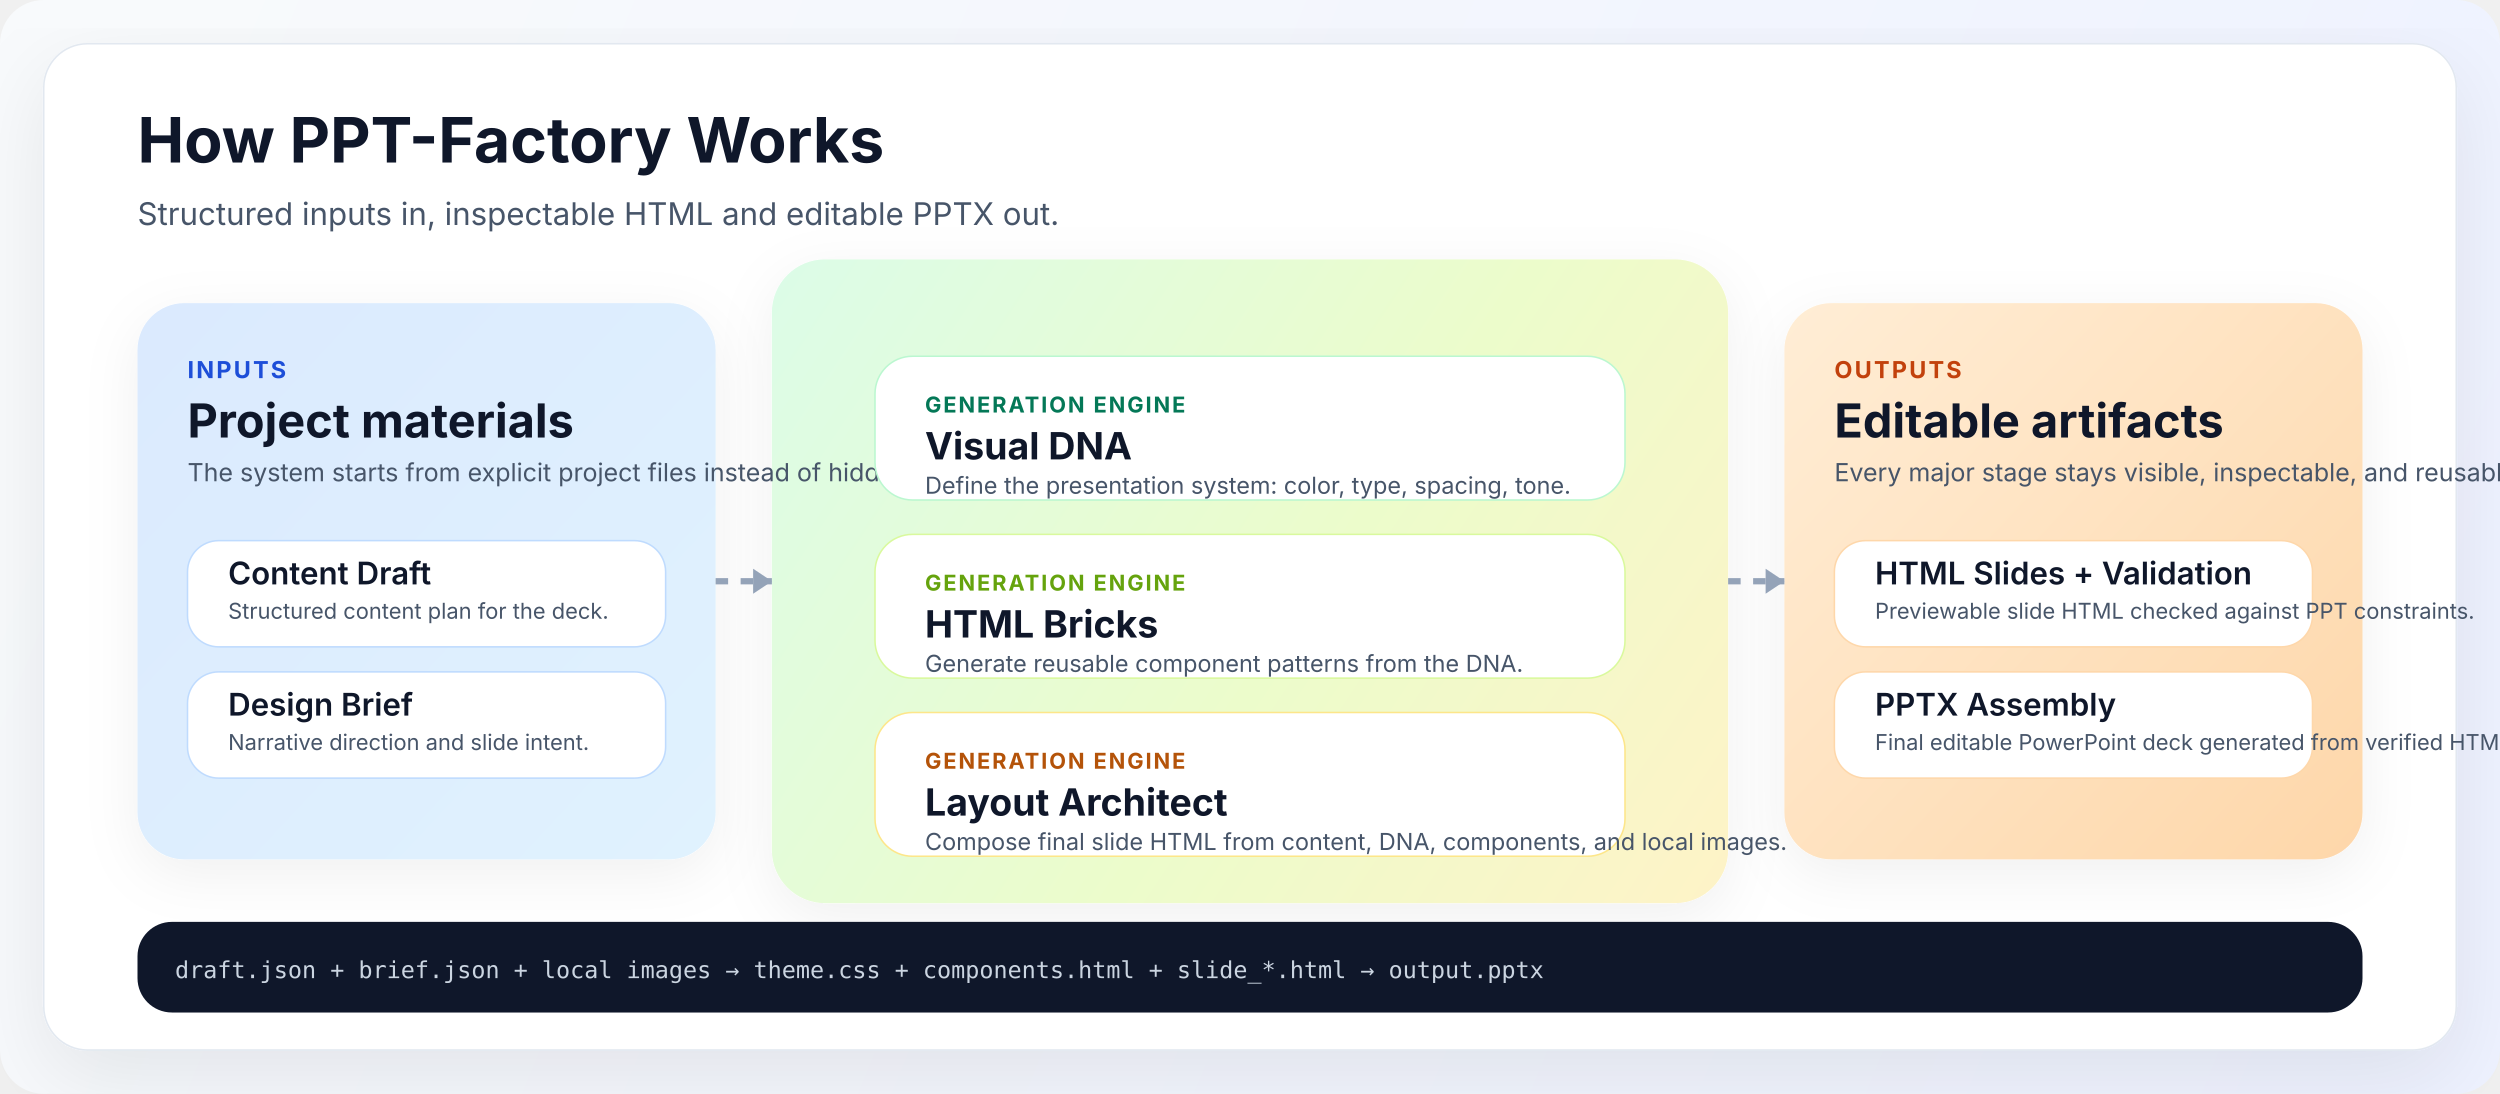
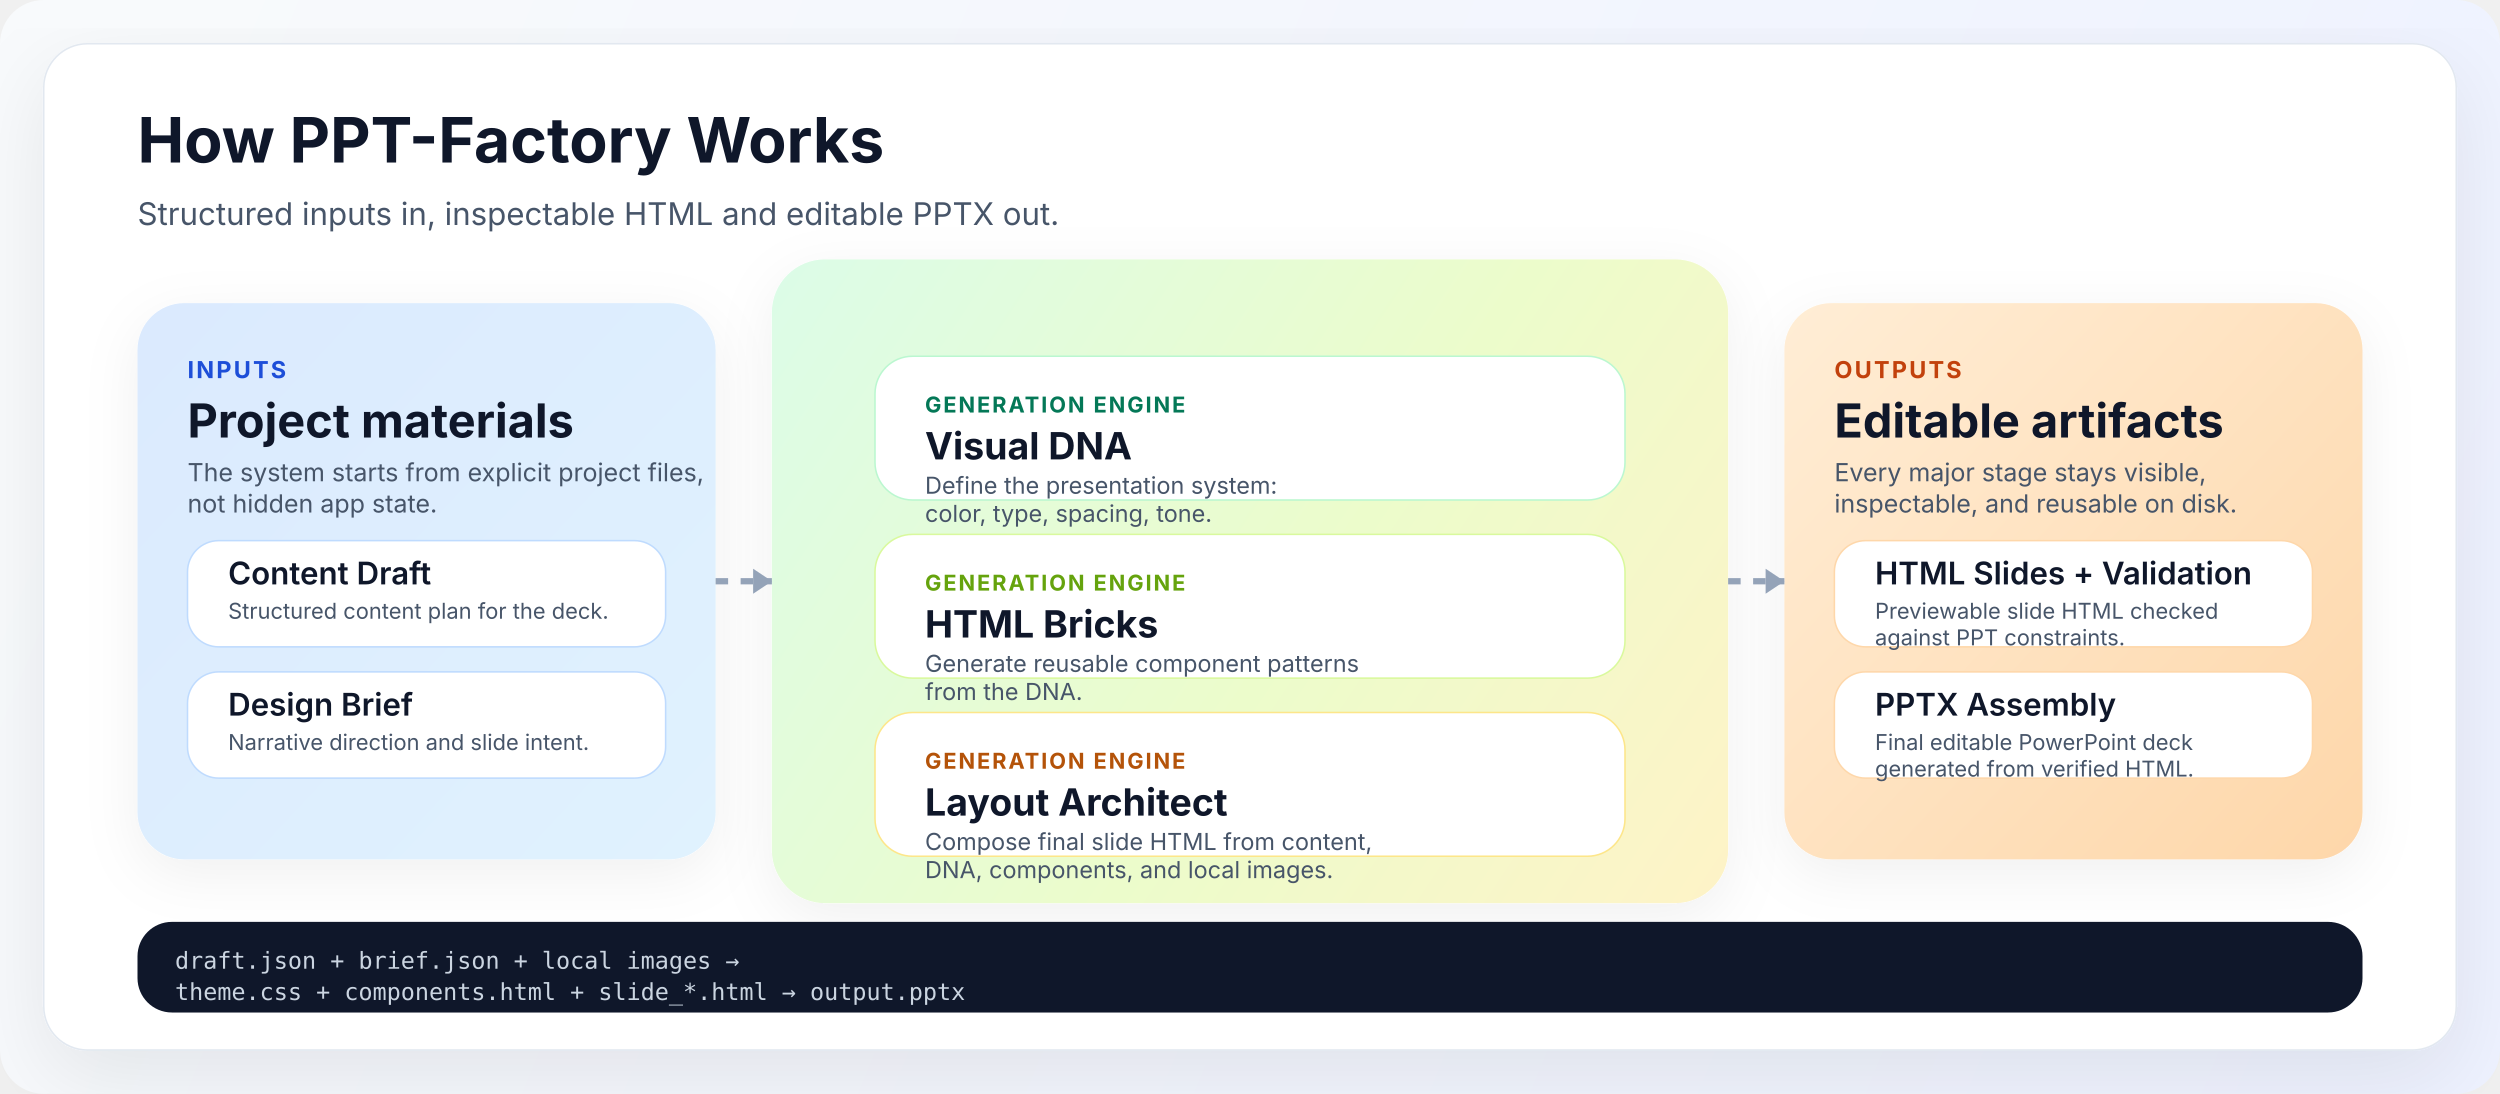
<svg xmlns="http://www.w3.org/2000/svg" width="1600" height="700" viewBox="0 0 1600 700" fill="none" role="img" aria-labelledby="title desc">
  <defs>
    <linearGradient id="bg" x1="64" y1="48" x2="1536" y2="652" gradientUnits="userSpaceOnUse">
      <stop stop-color="#F8FAFC" />
      <stop offset="1" stop-color="#EEF2FF" />
    </linearGradient>
    <linearGradient id="inputs" x1="96" y1="206" x2="462" y2="548" gradientUnits="userSpaceOnUse">
      <stop stop-color="#DBEAFE" />
      <stop offset="1" stop-color="#E0F2FE" />
    </linearGradient>
    <linearGradient id="engine" x1="498" y1="176" x2="1102" y2="578" gradientUnits="userSpaceOnUse">
      <stop stop-color="#DCFCE7" />
      <stop offset="0.55" stop-color="#ECFCCB" />
      <stop offset="1" stop-color="#FEF3C7" />
    </linearGradient>
    <linearGradient id="outputs" x1="1138" y1="206" x2="1504" y2="548" gradientUnits="userSpaceOnUse">
      <stop stop-color="#FFEDD5" />
      <stop offset="1" stop-color="#FED7AA" />
    </linearGradient>
    <filter id="shadow" x="0" y="0" width="1600" height="700" filterUnits="userSpaceOnUse" color-interpolation-filters="sRGB">
      <feDropShadow dx="0" dy="18" stdDeviation="28" flood-color="#0F172A" flood-opacity="0.08" />
    </filter>
    <filter id="cardShadow" x="0" y="0" width="1600" height="700" filterUnits="userSpaceOnUse" color-interpolation-filters="sRGB">
      <feDropShadow dx="0" dy="10" stdDeviation="18" flood-color="#0F172A" flood-opacity="0.06" />
    </filter>
  </defs>
  <rect width="1600" height="700" rx="28" fill="url(#bg)" />
  <rect x="28" y="28" width="1544" height="644" rx="28" fill="#FFFFFF" stroke="#E2E8F0" filter="url(#shadow)" />
  <text x="88" y="104" fill="#0F172A" font-family="Inter, Arial, sans-serif" font-size="40" font-weight="700">How PPT-Factory Works</text>
  <text x="88" y="144" fill="#475569" font-family="Inter, Arial, sans-serif" font-size="20">Structured inputs in, inspectable HTML and editable PPTX out.</text>
  <rect x="88" y="194" width="370" height="356" rx="30" fill="url(#inputs)" filter="url(#cardShadow)" />
  <rect x="494" y="166" width="612" height="412" rx="34" fill="url(#engine)" filter="url(#cardShadow)" />
  <rect x="1142" y="194" width="370" height="356" rx="30" fill="url(#outputs)" filter="url(#cardShadow)" />
  <text x="120" y="242" fill="#1D4ED8" font-family="Inter, Arial, sans-serif" font-size="15" font-weight="700" letter-spacing="1.4">INPUTS</text>
  <text x="120" y="280" fill="#0F172A" font-family="Inter, Arial, sans-serif" font-size="30" font-weight="700">Project materials</text>
-   <text x="120" y="308" fill="#475569" font-family="Inter, Arial, sans-serif" font-size="16">The system starts from explicit project files instead of hidden app state.</text>
+   <text x="120" y="308" fill="#475569" font-family="Inter, Arial, sans-serif" font-size="16">
+     <tspan x="120" dy="0">The system starts from explicit project files,</tspan>
+     <tspan x="120" dy="20">not hidden app state.</tspan>
+   </text>
  <rect x="120" y="346" width="306" height="68" rx="20" fill="#FFFFFF" stroke="#BFDBFE" />
  <text x="146" y="374" fill="#0F172A" font-family="Inter, Arial, sans-serif" font-size="20" font-weight="600">Content Draft</text>
  <text x="146" y="396" fill="#475569" font-family="Inter, Arial, sans-serif" font-size="14">Structured content plan for the deck.</text>
  <rect x="120" y="430" width="306" height="68" rx="20" fill="#FFFFFF" stroke="#BFDBFE" />
  <text x="146" y="458" fill="#0F172A" font-family="Inter, Arial, sans-serif" font-size="20" font-weight="600">Design Brief</text>
  <text x="146" y="480" fill="#475569" font-family="Inter, Arial, sans-serif" font-size="14">Narrative direction and slide intent.</text>
  <rect x="560" y="228" width="480" height="92" rx="24" fill="#FFFFFF" stroke="#BBF7D0" />
  <text x="592" y="264" fill="#047857" font-family="Inter, Arial, sans-serif" font-size="14" font-weight="700" letter-spacing="1.2">GENERATION ENGINE</text>
  <text x="592" y="294" fill="#0F172A" font-family="Inter, Arial, sans-serif" font-size="24" font-weight="700">Visual DNA</text>
-   <text x="592" y="316" fill="#475569" font-family="Inter, Arial, sans-serif" font-size="15">Define the presentation system: color, type, spacing, tone.</text>
+   <text x="592" y="316" fill="#475569" font-family="Inter, Arial, sans-serif" font-size="15">
+     <tspan x="592" dy="0">Define the presentation system:</tspan>
+     <tspan x="592" dy="18">color, type, spacing, tone.</tspan>
+   </text>
  <rect x="560" y="342" width="480" height="92" rx="24" fill="#FFFFFF" stroke="#D9F99D" />
  <text x="592" y="378" fill="#65A30D" font-family="Inter, Arial, sans-serif" font-size="14" font-weight="700" letter-spacing="1.2">GENERATION ENGINE</text>
  <text x="592" y="408" fill="#0F172A" font-family="Inter, Arial, sans-serif" font-size="24" font-weight="700">HTML Bricks</text>
-   <text x="592" y="430" fill="#475569" font-family="Inter, Arial, sans-serif" font-size="15">Generate reusable component patterns from the DNA.</text>
+   <text x="592" y="430" fill="#475569" font-family="Inter, Arial, sans-serif" font-size="15">
+     <tspan x="592" dy="0">Generate reusable component patterns</tspan>
+     <tspan x="592" dy="18">from the DNA.</tspan>
+   </text>
  <rect x="560" y="456" width="480" height="92" rx="24" fill="#FFFFFF" stroke="#FDE68A" />
  <text x="592" y="492" fill="#B45309" font-family="Inter, Arial, sans-serif" font-size="14" font-weight="700" letter-spacing="1.2">GENERATION ENGINE</text>
  <text x="592" y="522" fill="#0F172A" font-family="Inter, Arial, sans-serif" font-size="24" font-weight="700">Layout Architect</text>
-   <text x="592" y="544" fill="#475569" font-family="Inter, Arial, sans-serif" font-size="15">Compose final slide HTML from content, DNA, components, and local images.</text>
+   <text x="592" y="544" fill="#475569" font-family="Inter, Arial, sans-serif" font-size="15">
+     <tspan x="592" dy="0">Compose final slide HTML from content,</tspan>
+     <tspan x="592" dy="18">DNA, components, and local images.</tspan>
+   </text>
  <text x="1174" y="242" fill="#C2410C" font-family="Inter, Arial, sans-serif" font-size="15" font-weight="700" letter-spacing="1.4">OUTPUTS</text>
  <text x="1174" y="280" fill="#0F172A" font-family="Inter, Arial, sans-serif" font-size="30" font-weight="700">Editable artifacts</text>
-   <text x="1174" y="308" fill="#475569" font-family="Inter, Arial, sans-serif" font-size="16">Every major stage stays visible, inspectable, and reusable on disk.</text>
+   <text x="1174" y="308" fill="#475569" font-family="Inter, Arial, sans-serif" font-size="16">
+     <tspan x="1174" dy="0">Every major stage stays visible,</tspan>
+     <tspan x="1174" dy="20">inspectable, and reusable on disk.</tspan>
+   </text>
  <rect x="1174" y="346" width="306" height="68" rx="20" fill="#FFFFFF" stroke="#FED7AA" />
  <text x="1200" y="374" fill="#0F172A" font-family="Inter, Arial, sans-serif" font-size="20" font-weight="600">HTML Slides + Validation</text>
-   <text x="1200" y="396" fill="#475569" font-family="Inter, Arial, sans-serif" font-size="14">Previewable slide HTML checked against PPT constraints.</text>
+   <text x="1200" y="396" fill="#475569" font-family="Inter, Arial, sans-serif" font-size="14">
+     <tspan x="1200" dy="0">Previewable slide HTML checked</tspan>
+     <tspan x="1200" dy="17">against PPT constraints.</tspan>
+   </text>
  <rect x="1174" y="430" width="306" height="68" rx="20" fill="#FFFFFF" stroke="#FED7AA" />
  <text x="1200" y="458" fill="#0F172A" font-family="Inter, Arial, sans-serif" font-size="20" font-weight="600">PPTX Assembly</text>
-   <text x="1200" y="480" fill="#475569" font-family="Inter, Arial, sans-serif" font-size="14">Final editable PowerPoint deck generated from verified HTML.</text>
+   <text x="1200" y="480" fill="#475569" font-family="Inter, Arial, sans-serif" font-size="14">
+     <tspan x="1200" dy="0">Final editable PowerPoint deck</tspan>
+     <tspan x="1200" dy="17">generated from verified HTML.</tspan>
+   </text>
  <line x1="458" y1="372" x2="494" y2="372" stroke="#94A3B8" stroke-width="4" stroke-dasharray="8 8" />
  <polygon points="494,372 482,364 482,380" fill="#94A3B8" />
  <line x1="1106" y1="372" x2="1142" y2="372" stroke="#94A3B8" stroke-width="4" stroke-dasharray="8 8" />
  <polygon points="1142,372 1130,364 1130,380" fill="#94A3B8" />
  <rect x="88" y="590" width="1424" height="58" rx="22" fill="#0F172A" />
-   <text x="112" y="626" fill="#CBD5E1" font-family="ui-monospace, SFMono-Regular, Menlo, monospace" font-size="15">draft.json + brief.json + local images  →  theme.css + components.html + slide_*.html  →  output.pptx</text>
+   <text x="112" y="620" fill="#CBD5E1" font-family="ui-monospace, SFMono-Regular, Menlo, monospace" font-size="15">
+     <tspan x="112" dy="0">draft.json + brief.json + local images  →</tspan>
+     <tspan x="112" dy="20">theme.css + components.html + slide_*.html  →  output.pptx</tspan>
+   </text>
</svg>
